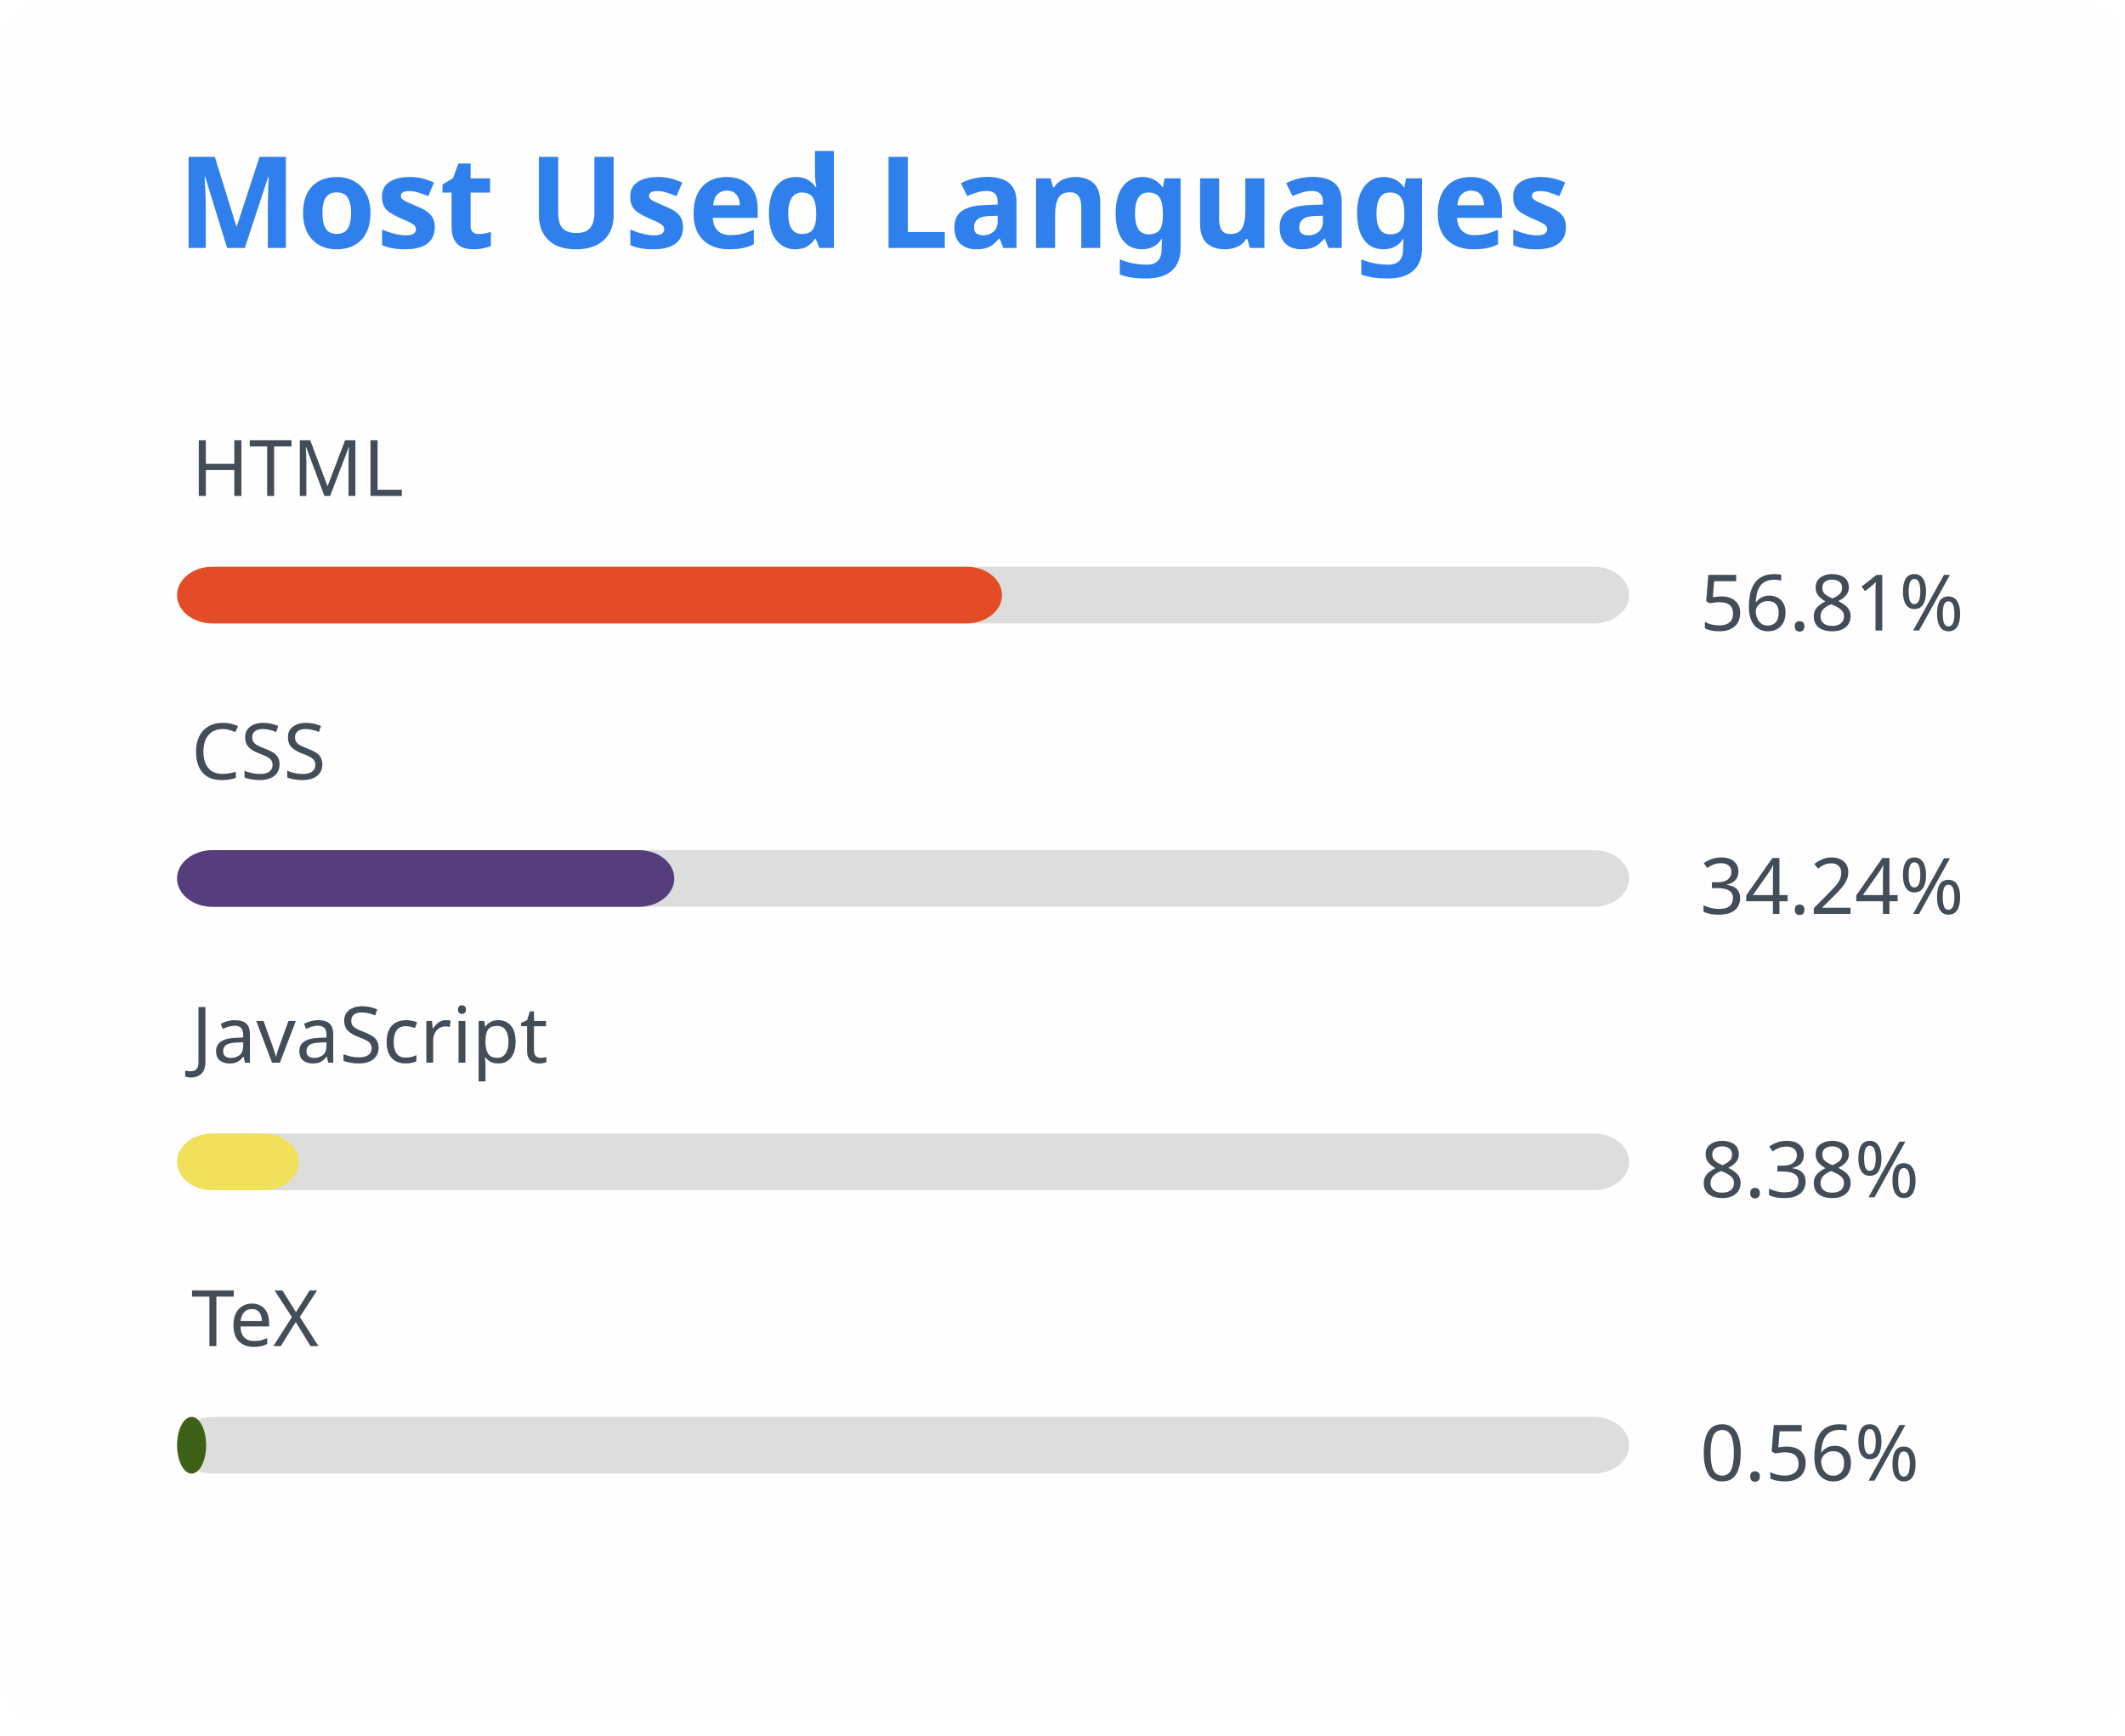
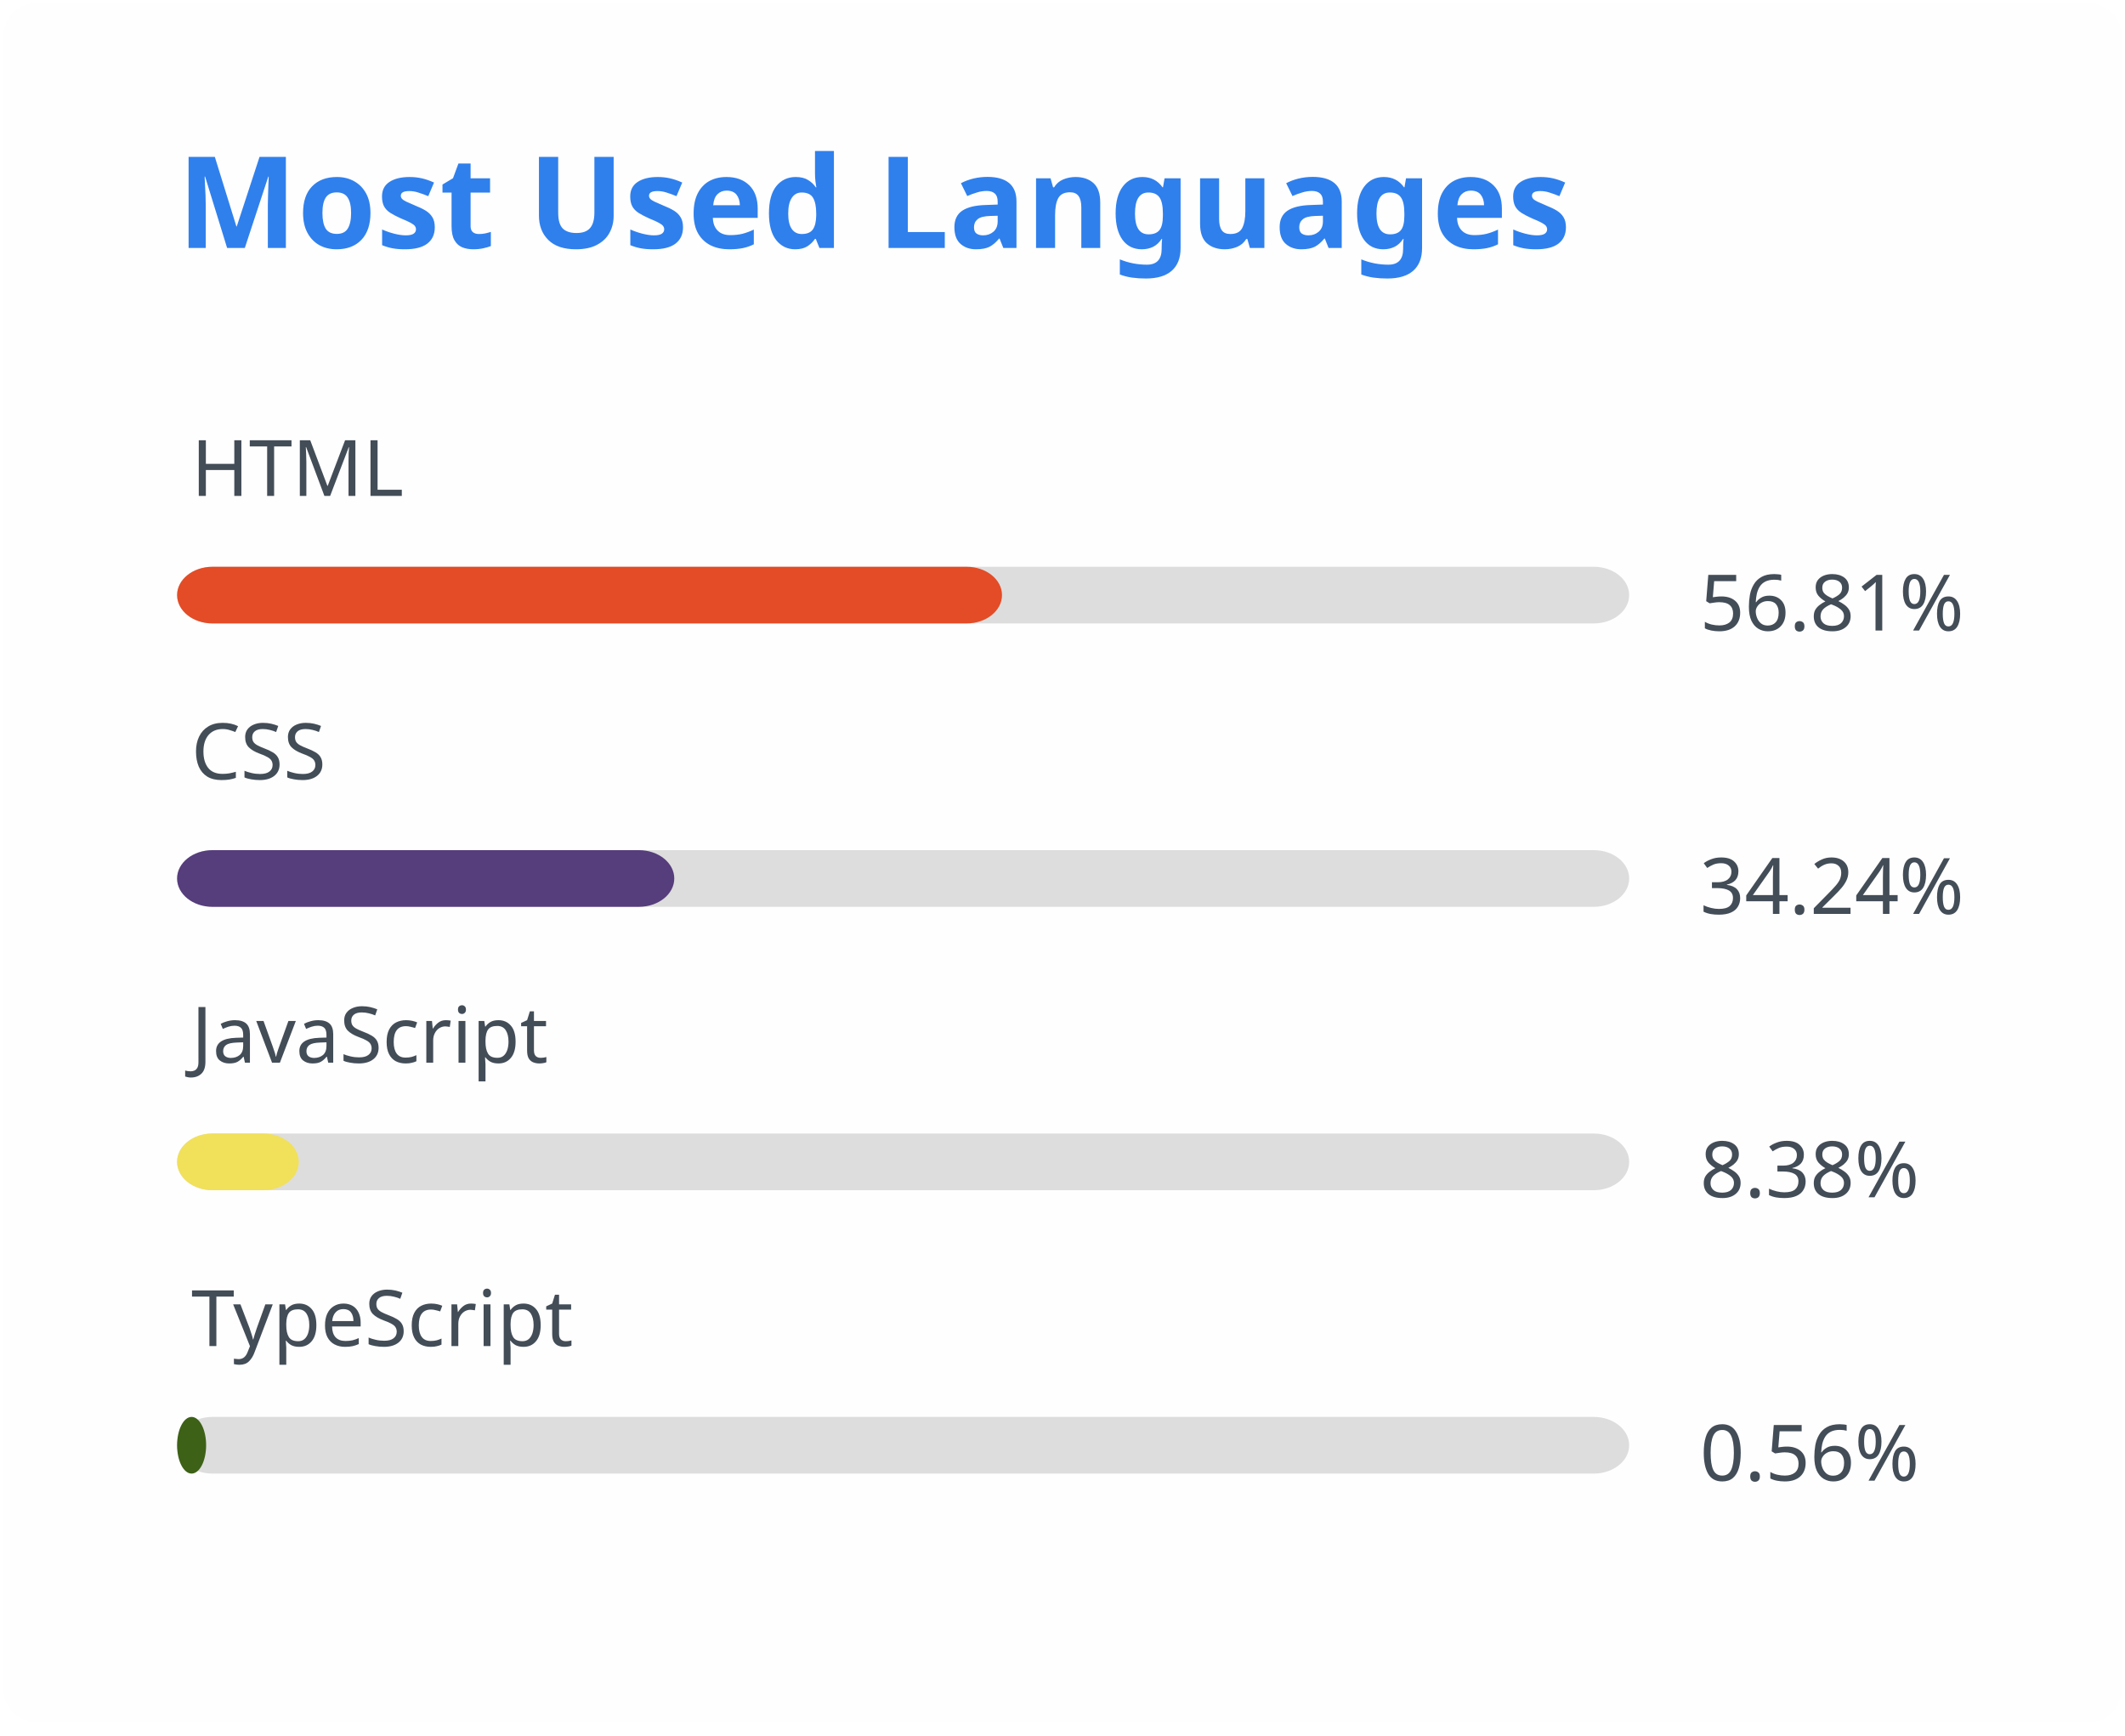
<svg xmlns="http://www.w3.org/2000/svg" width="300" height="245" viewBox="0 0 300 245" fill="none" role="img" aria-labelledby="descId">
  <style>
          .header {
            font: 600 18px 'Segoe UI', Ubuntu, Sans-Serif;
            fill: #2f80ed;
            animation: fadeInAnimation 0.8s ease-in-out forwards;
          }
          @supports(-moz-appearance: auto) {
            /* Selector detects Firefox */
            .header { font-size: 15.5px; }
          }
          .lang-name { font: 400 11px 'Segoe UI', Ubuntu, Sans-Serif; fill: #434d58 }

          
    /* Animations */
    @keyframes scaleInAnimation {
      from {
        transform: translate(-5px, 5px) scale(0);
      }
      to {
        transform: translate(-5px, 5px) scale(1);
      }
    }
    @keyframes fadeInAnimation {
      from {
        opacity: 0;
      }
      to {
        opacity: 1;
      }
    }
  
          * { animation-duration: 0s !important; animation-delay: 0s !important; }
        </style>
  <rect data-testid="card-bg" x="0.5" y="0.5" rx="4.5" height="99%" stroke="#e4e2e2" width="299" fill="#fffefe" stroke-opacity="0" />
  <g data-testid="card-title" transform="translate(25, 35)">
    <g transform="translate(0, 0)">
      <text x="0" y="0" class="header" data-testid="header">Most Used Languages</text>
    </g>
  </g>
  <g data-testid="main-card-body" transform="translate(0, 55)">
    <svg data-testid="lang-items" x="25">
      <g transform="translate(0, 0)">
        <text data-testid="lang-name" x="2" y="15" class="lang-name">HTML</text>
        <text x="215" y="34" class="lang-name">56.81%</text>
        <svg width="205" x="0" y="25">
          <rect rx="5" ry="5" x="0" y="0" width="205" height="8" fill="#ddd" />
          <rect height="8" fill="#e34c26" rx="5" ry="5" x="0" y="0" data-testid="lang-progress" width="56.81%">
      </rect>
        </svg>
      </g>
      <g transform="translate(0, 40)">
        <text data-testid="lang-name" x="2" y="15" class="lang-name">CSS</text>
        <text x="215" y="34" class="lang-name">34.24%</text>
        <svg width="205" x="0" y="25">
          <rect rx="5" ry="5" x="0" y="0" width="205" height="8" fill="#ddd" />
          <rect height="8" fill="#563d7c" rx="5" ry="5" x="0" y="0" data-testid="lang-progress" width="34.24%">
      </rect>
        </svg>
      </g>
      <g transform="translate(0, 80)">
        <text data-testid="lang-name" x="2" y="15" class="lang-name">JavaScript</text>
        <text x="215" y="34" class="lang-name">8.38%</text>
        <svg width="205" x="0" y="25">
          <rect rx="5" ry="5" x="0" y="0" width="205" height="8" fill="#ddd" />
          <rect height="8" fill="#f1e05a" rx="5" ry="5" x="0" y="0" data-testid="lang-progress" width="8.38%">
      </rect>
        </svg>
      </g>
      <g transform="translate(0, 120)">
-         <text data-testid="lang-name" x="2" y="15" class="lang-name">TeX</text>
+         <text data-testid="lang-name" x="2" y="15" class="lang-name">TypeScript</text>
        <text x="215" y="34" class="lang-name">0.56%</text>
        <svg width="205" x="0" y="25">
          <rect rx="5" ry="5" x="0" y="0" width="205" height="8" fill="#ddd" />
          <rect height="8" fill="#3D6117" rx="5" ry="5" x="0" y="0" data-testid="lang-progress" width="2%">
      </rect>
        </svg>
      </g>
    </svg>
  </g>
</svg>
